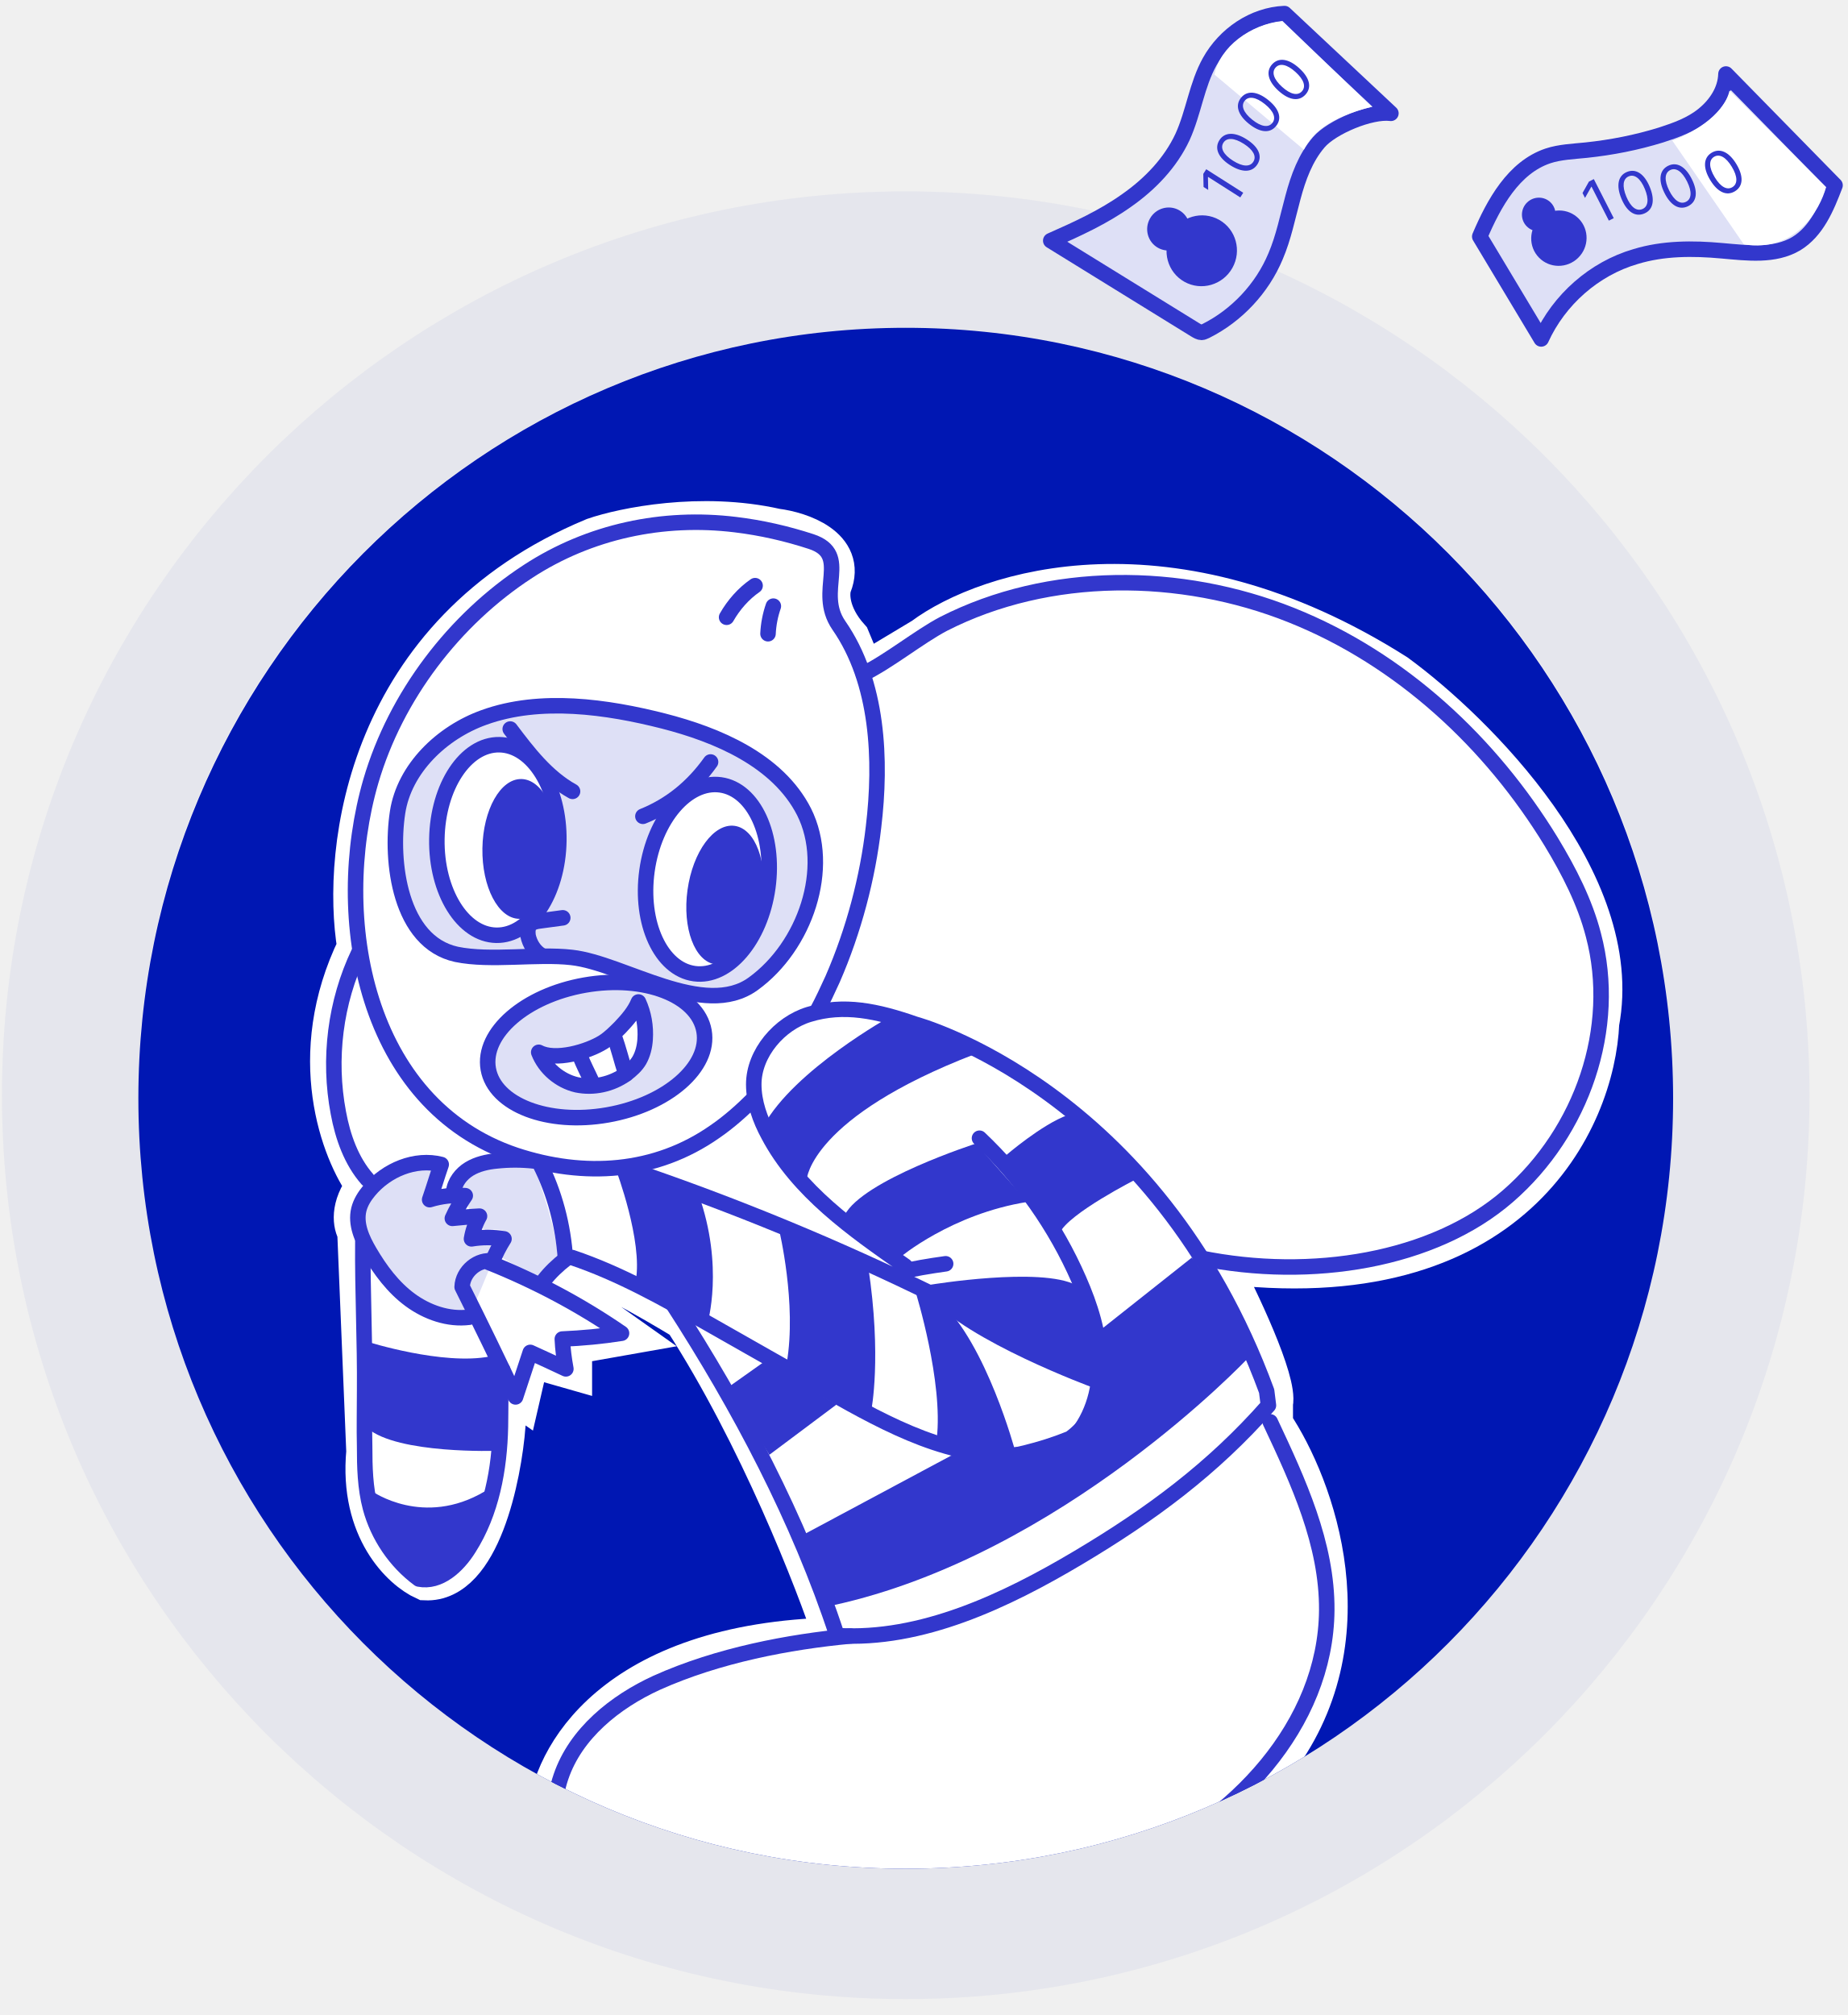
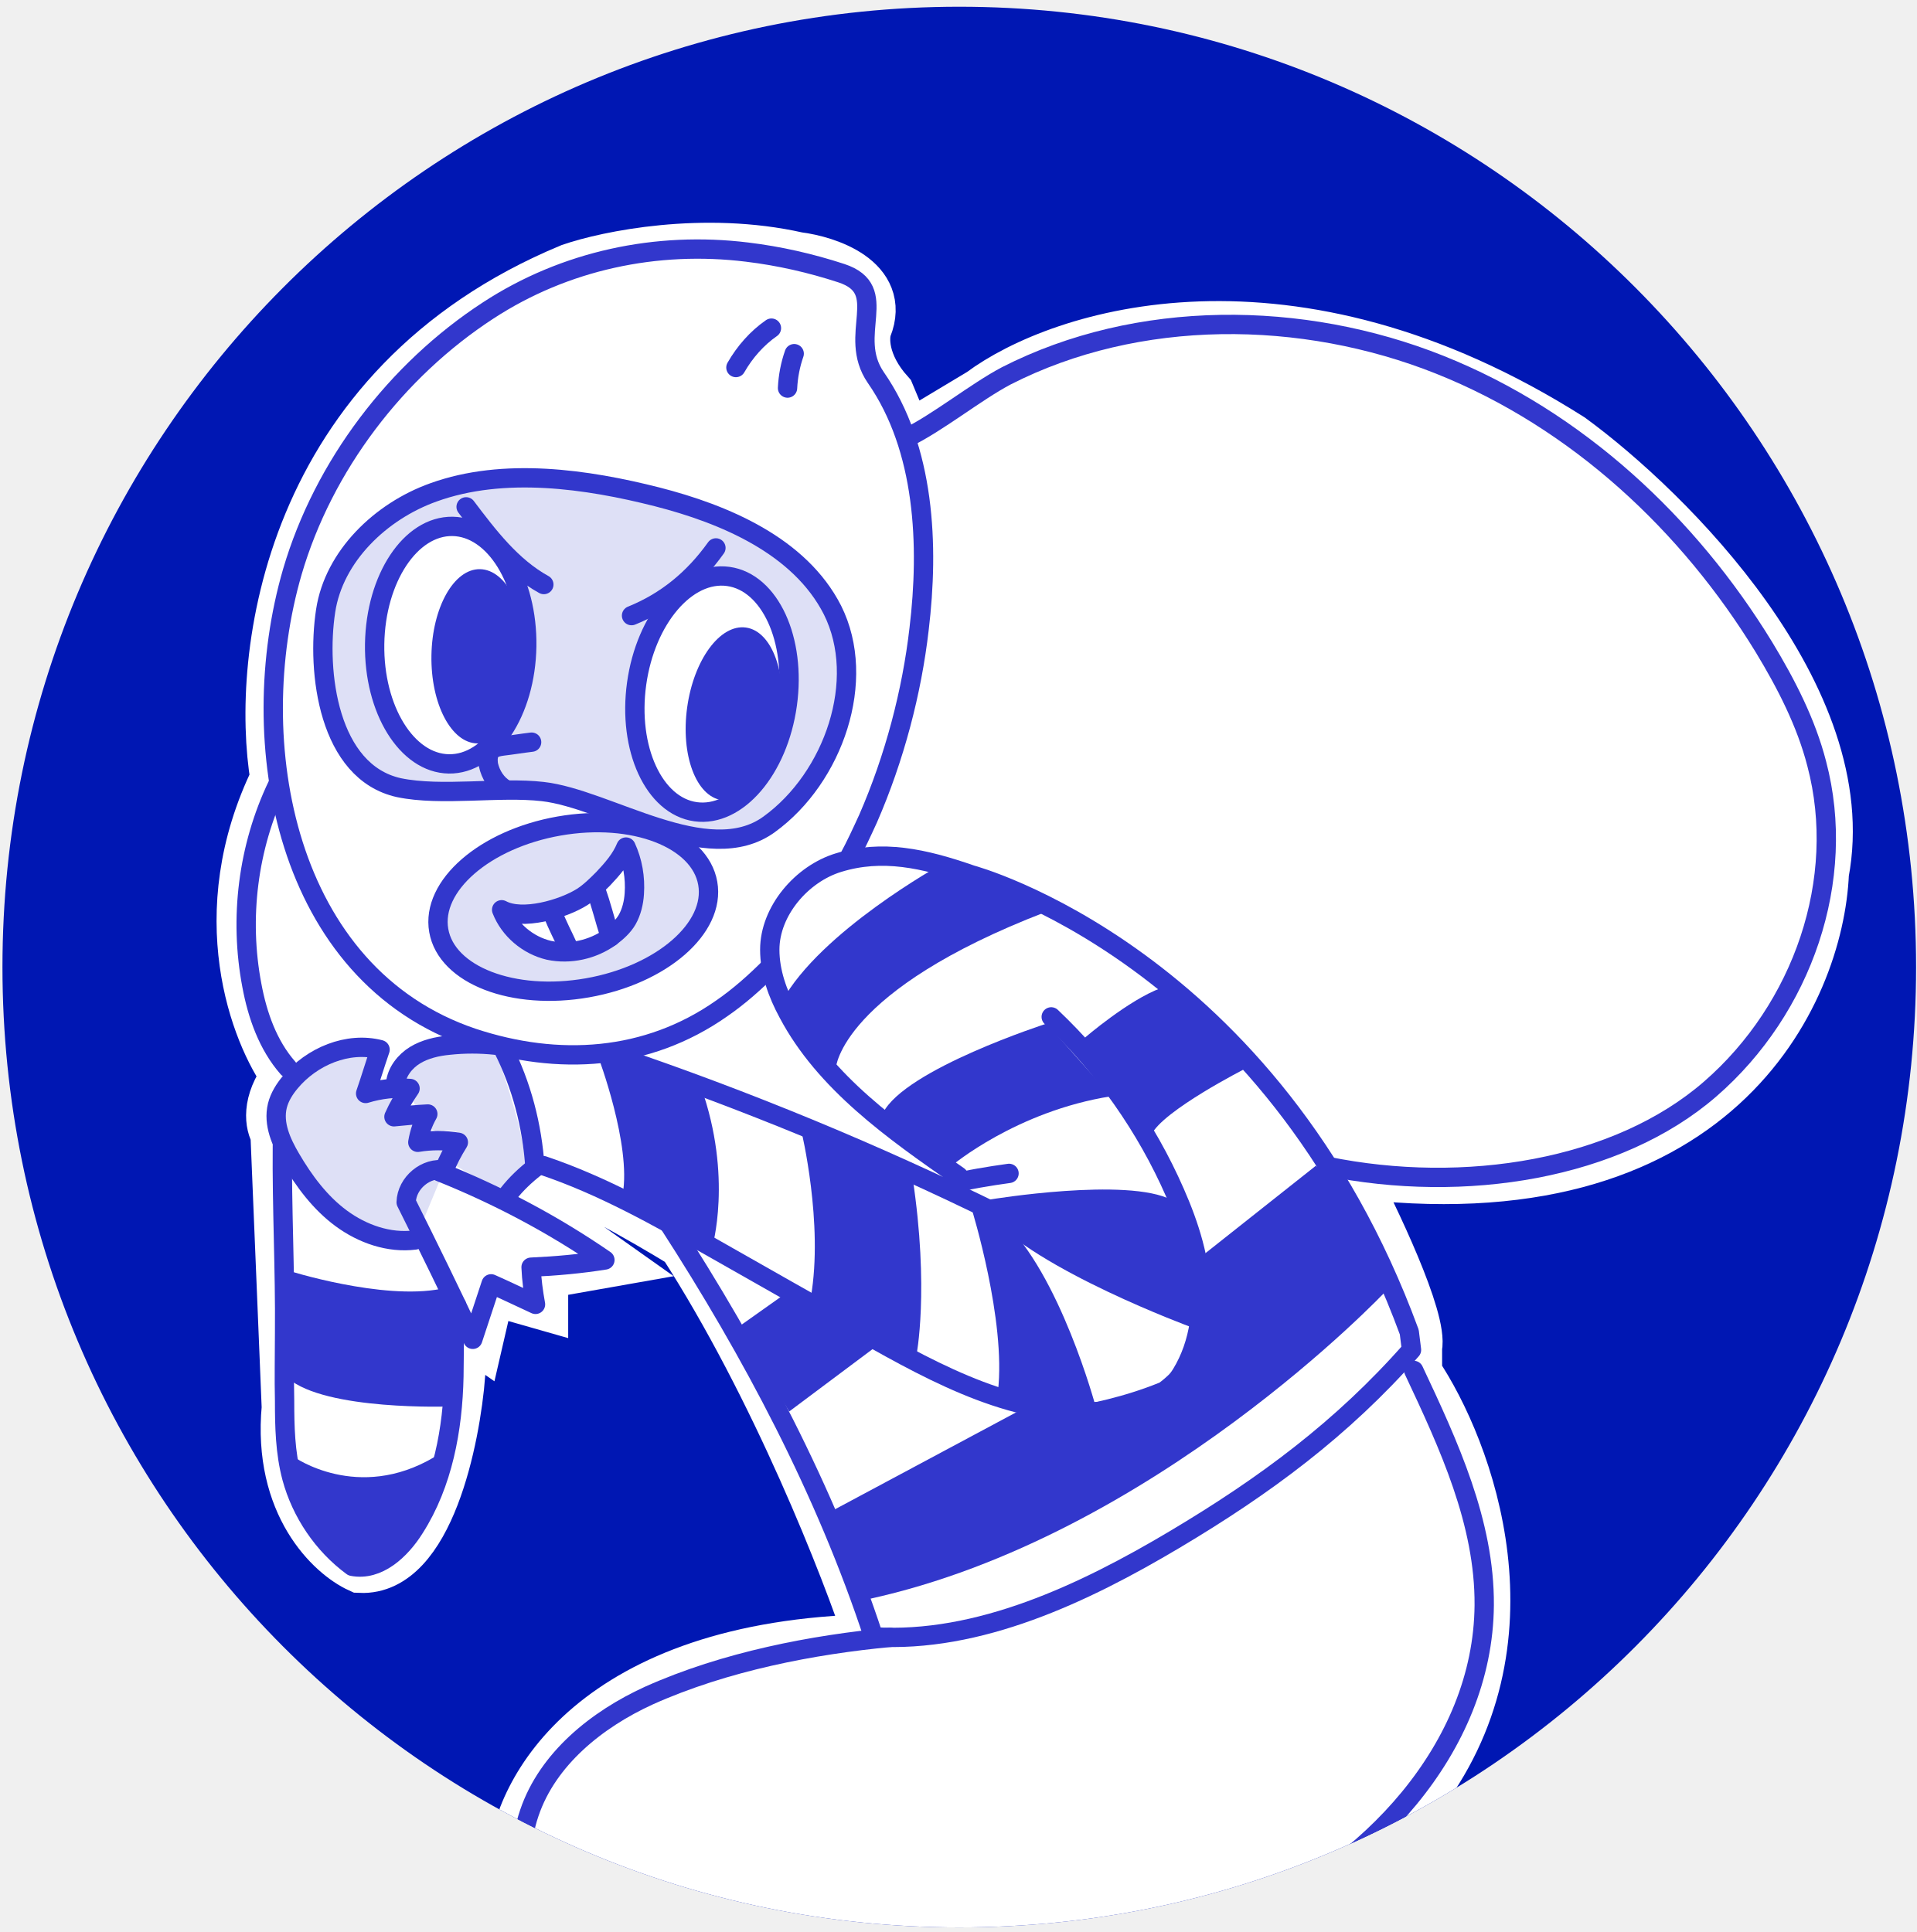
- <svg xmlns="http://www.w3.org/2000/svg" width="298" height="325" viewBox="0 0 298 325" fill="none">
-   <circle cx="146.099" cy="176.652" r="134.781" stroke="#0017B3" stroke-opacity="0.05" stroke-width="22" />
-   <circle cx="146.098" cy="176.652" r="134.781" transform="rotate(-180 146.098 176.652)" stroke="url(#paint0_angular_2262_10271)" stroke-width="22" />
-   <ellipse cx="146.099" cy="177.139" rx="123.781" ry="124.268" fill="#0017B3" />
-   <mask id="mask0_2262_10271" style="mask-type:alpha" maskUnits="userSpaceOnUse" x="22" y="52" width="248" height="250">
-     <ellipse cx="146.099" cy="177.139" rx="123.781" ry="124.268" fill="#0017B3" />
+ <svg xmlns="http://www.w3.org/2000/svg" width="248" height="250" viewBox="0 0 248 250" fill="none">
+   <ellipse cx="124.099" cy="125.139" rx="123.781" ry="124.268" fill="#0017B3" />
+   <mask id="mask0_2261_10171" style="mask-type:alpha" maskUnits="userSpaceOnUse" x="0" y="0" width="248" height="250">
+     <ellipse cx="124.099" cy="125.139" rx="123.781" ry="124.268" fill="#0017B3" />
  </mask>
-   <g mask="url(#mask0_2262_10271)">
-     <path d="M95.904 86.984C59.258 102.189 55.294 137.179 57.893 152.773C49.316 170.317 55.294 185.749 59.355 191.272C56.626 194.78 57.243 197.607 57.893 198.582L59.355 234.156C58.185 246.632 65.041 252.999 68.614 254.624C77.191 255.014 80.635 238.217 81.285 229.77C79.335 223.143 82.097 223.76 83.721 224.897L85.183 218.562L92.006 220.511V216.613L100.29 215.151L88.595 206.866L92.006 203.455C94.735 203.455 105.489 209.628 110.524 212.714C122.61 231.427 131.804 254.949 134.89 264.37C99.023 265.15 89.082 283.863 88.595 293.123L130.017 303.844L174.851 300.92L205.065 284.838C221.05 264.565 211.725 239.679 205.065 229.77V226.359C205.845 222.85 199.542 209.628 196.293 203.455C243.856 209.693 257.047 180.388 257.696 164.956C261.985 142.344 237.716 118.173 225.046 108.914C188.789 85.912 159.257 95.431 149.023 103.066L139.276 108.914L136.84 103.066C133.331 99.167 133.429 95.594 133.916 94.294C136.255 88.446 129.043 86.01 125.144 85.522C113.058 82.793 100.615 85.36 95.904 86.984Z" fill="white" stroke="white" stroke-width="7" />
-     <path d="M129.7 130.943C125.463 122.612 115.696 118.519 107.006 116.292C97.957 113.994 87.185 112.414 78.064 115.718C71.241 118.16 65.209 123.977 64.132 131.015C62.911 138.986 64.491 151.913 73.611 153.924C79.141 155.073 86.61 153.78 92.212 154.427C100.614 155.36 113.541 164.481 121.513 158.664C129.844 152.631 134.224 139.992 129.7 130.943Z" fill="#DEE0F6" stroke="#3237CC" stroke-width="2.5" stroke-miterlimit="10" stroke-linecap="round" stroke-linejoin="round" />
-     <path d="M123.852 143.171C125.021 134.764 121.606 127.341 116.224 126.592C110.842 125.844 105.531 132.052 104.361 140.459C103.191 148.867 106.606 156.289 111.989 157.038C117.371 157.787 122.682 151.578 123.852 143.171Z" fill="white" stroke="#3237CC" stroke-width="2.5" stroke-miterlimit="10" stroke-linecap="round" stroke-linejoin="round" />
-     <path d="M90.144 135.636C90.278 127.149 85.982 120.2 80.548 120.114C75.115 120.029 70.602 126.839 70.469 135.326C70.335 143.813 74.631 150.763 80.064 150.848C85.498 150.934 90.011 144.123 90.144 135.636Z" fill="white" stroke="#3237CC" stroke-width="2.5" stroke-miterlimit="10" stroke-linecap="round" stroke-linejoin="round" />
-     <path d="M90.775 148.035C89.554 148.179 88.262 148.394 87.041 148.538C86.538 148.61 86.035 148.682 85.605 149.041C85.102 149.471 85.102 150.261 85.174 150.908C85.461 152.272 86.251 153.493 87.4 154.14" stroke="#3237CC" stroke-width="2.5" stroke-miterlimit="10" stroke-linecap="round" stroke-linejoin="round" />
-     <path d="M97.999 179.826C107.609 178.138 114.576 172.082 113.561 166.301C112.545 160.519 103.932 157.201 94.322 158.889C84.712 160.577 77.745 166.632 78.761 172.414C79.776 178.195 88.39 181.514 97.999 179.826Z" fill="#DEE0F6" stroke="#3237CC" stroke-width="2.5" stroke-miterlimit="10" stroke-linecap="round" stroke-linejoin="round" />
-     <path d="M121.8 94.46C119.933 95.753 118.353 97.548 117.204 99.559" stroke="#3237CC" stroke-width="2.5" stroke-miterlimit="10" stroke-linecap="round" stroke-linejoin="round" />
-     <path d="M124.745 97.764C124.242 99.2 123.955 100.708 123.883 102.216" stroke="#3237CC" stroke-width="2.5" stroke-miterlimit="10" stroke-linecap="round" stroke-linejoin="round" />
-     <path d="M86.897 169.724C89.555 171.16 94.797 169.652 97.311 168.072C98.316 167.426 99.178 166.564 100.04 165.702C101.189 164.481 102.338 163.188 102.984 161.608C103.846 163.476 104.205 165.558 104.062 167.641C103.99 168.79 103.702 170.011 103.128 171.016C102.625 171.878 101.835 172.596 100.973 173.243C98.675 174.894 95.731 175.541 93.002 174.966C90.273 174.32 87.903 172.309 86.897 169.724Z" fill="white" stroke="#3237CC" stroke-width="2.5" stroke-miterlimit="10" stroke-linecap="round" stroke-linejoin="round" />
-     <path d="M89.924 202.595C89.924 199.256 87.488 191.811 86.271 188.507C76.67 186.837 74.269 189.898 74.269 191.637C76.357 191.637 75.835 193.377 75.313 194.246L75.835 195.29C79.174 194.455 78.27 196.682 77.4 197.899L78.444 198.421C83.453 197.586 81.923 200.856 80.531 202.595L86.793 206.248L89.924 202.595Z" fill="#DEE0F6" />
-     <path d="M93.36 169.867C94.438 172.453 94.509 172.381 95.659 174.894" stroke="#3237CC" stroke-width="2.5" stroke-miterlimit="10" stroke-linecap="round" stroke-linejoin="round" />
-     <path d="M98.962 166.851C99.967 169.58 100.111 170.729 100.973 173.243" stroke="#3237CC" stroke-width="2.5" stroke-miterlimit="10" stroke-linecap="round" stroke-linejoin="round" />
-     <path d="M114.618 122.899C111.746 126.921 108.155 129.866 103.702 131.661" stroke="#3237CC" stroke-width="2.5" stroke-miterlimit="10" stroke-linecap="round" stroke-linejoin="round" />
-     <path d="M82.301 117.585C85.173 121.391 88.19 125.341 92.355 127.639" stroke="#3237CC" stroke-width="2.5" stroke-miterlimit="10" stroke-linecap="round" stroke-linejoin="round" />
-     <path d="M75.694 212.454C72.319 212.885 68.871 211.664 66.142 209.653C63.413 207.643 61.331 204.842 59.607 201.897C58.386 199.815 57.309 197.445 57.883 195.075C58.171 193.926 58.817 192.92 59.535 192.058C62.336 188.683 67.004 186.744 71.17 187.821C70.523 189.689 69.949 191.628 69.302 193.495C71.17 192.92 73.109 192.705 75.048 192.848C74.258 193.998 73.54 195.218 72.965 196.511C74.401 196.367 75.909 196.224 77.346 196.152C76.699 197.301 76.269 198.522 76.053 199.815C77.777 199.527 79.572 199.527 81.296 199.815C80.578 200.964 79.931 202.185 79.428 203.477" fill="#DEE0F6" />
-     <path d="M75.694 212.454C72.319 212.885 68.871 211.664 66.142 209.653C63.413 207.643 61.331 204.842 59.607 201.897C58.386 199.815 57.309 197.445 57.883 195.075C58.171 193.926 58.817 192.92 59.535 192.058C62.336 188.683 67.004 186.744 71.17 187.821C70.523 189.689 69.949 191.628 69.302 193.495C71.17 192.92 73.109 192.705 75.048 192.848C74.258 193.998 73.54 195.218 72.965 196.511C74.401 196.367 75.909 196.224 77.346 196.152C76.699 197.301 76.269 198.522 76.053 199.815C77.777 199.527 79.572 199.527 81.296 199.815C80.578 200.964 79.931 202.185 79.428 203.477" stroke="#3237CC" stroke-width="2.5" stroke-miterlimit="10" stroke-linecap="round" stroke-linejoin="round" />
-     <path d="M79.572 203.406C77.13 202.975 74.617 205.057 74.545 207.571C77.489 213.46 80.362 219.349 83.163 225.31C83.953 222.94 84.743 220.498 85.533 218.128C87.472 218.99 89.411 219.923 91.278 220.785C90.991 219.205 90.775 217.625 90.704 215.973C93.935 215.83 97.095 215.543 100.255 215.04C93.576 210.444 86.395 206.637 78.854 203.621" stroke="#3237CC" stroke-width="2.5" stroke-miterlimit="10" stroke-linecap="round" stroke-linejoin="round" />
-     <path d="M73.181 192.202C73.324 190.694 74.401 189.329 75.694 188.539C76.987 187.75 78.567 187.39 80.075 187.247C82.086 187.031 84.097 187.031 86.108 187.247" stroke="#3237CC" stroke-width="2.5" stroke-miterlimit="10" stroke-linecap="round" stroke-linejoin="round" />
-     <path d="M87.041 187.606C89.483 192.418 90.847 197.66 91.206 203.046" stroke="#3237CC" stroke-width="2.5" stroke-miterlimit="10" stroke-linecap="round" stroke-linejoin="round" />
-     <path d="M87.759 206.494C88.764 205.201 89.985 204.052 91.278 203.046" stroke="#3237CC" stroke-width="2.5" stroke-miterlimit="10" stroke-linecap="round" stroke-linejoin="round" />
-     <path d="M59.248 190.191C56.663 187.247 55.298 183.369 54.58 179.491C52.928 170.801 54.077 161.608 57.884 153.637" stroke="#3237CC" stroke-width="2.5" stroke-miterlimit="10" stroke-linecap="round" stroke-linejoin="round" />
-     <path d="M58.53 200.246C58.458 208.289 58.889 216.332 58.817 224.376C58.817 227.32 58.745 230.337 58.817 233.281C58.817 236.585 58.889 239.96 59.751 243.192C60.971 247.716 63.772 251.882 67.578 254.682C70.882 255.329 73.826 252.6 75.622 249.727C79.284 243.982 80.577 236.944 80.721 230.121C80.793 227.033 80.649 223.945 81.08 220.929" stroke="#3237CC" stroke-width="2.5" stroke-miterlimit="10" stroke-linecap="round" stroke-linejoin="round" />
-     <path d="M92.283 202.831C99.968 205.416 107.077 209.438 114.187 213.46C120.651 217.122 127.042 220.785 133.506 224.376C143.273 229.906 153.83 235.651 165.033 234.574" stroke="#3237CC" stroke-width="2.5" stroke-miterlimit="10" stroke-linecap="round" stroke-linejoin="round" />
-     <path d="M157.995 183.584C164.746 189.976 170.276 197.804 174.01 206.35C175.877 210.587 177.314 215.112 177.386 219.78C177.457 224.448 176.021 229.188 172.717 232.491" stroke="#3237CC" stroke-width="2.5" stroke-miterlimit="10" stroke-linecap="round" stroke-linejoin="round" />
-     <path d="M101.548 188.611C118.497 194.357 135.014 201.179 151.101 209.079" stroke="#3237CC" stroke-width="2.5" stroke-miterlimit="10" stroke-linecap="round" stroke-linejoin="round" />
-     <path d="M108.514 210.3C119.286 226.961 128.838 244.987 135.014 263.803C148.587 264.665 162.232 258.193 173.938 251.227C185.644 244.261 195.627 236.872 204.604 226.674L204.317 224.376C186.363 175.541 147.654 165.199 147.654 165.199C141.477 163.045 136.091 161.896 130.489 163.619C125.75 165.056 121.584 169.867 121.584 174.894C121.584 177.767 122.59 180.568 123.954 183.081C128.694 192.058 137.527 198.306 146.002 204.195" stroke="#3237CC" stroke-width="2.5" stroke-miterlimit="10" stroke-linecap="round" stroke-linejoin="round" />
-     <path d="M121.656 177.121C119.717 179.06 117.634 180.927 115.336 182.507C105.713 189.258 94.222 189.976 83.162 186.313C58.816 178.126 53.43 147.963 59.822 125.988C63.844 112.271 73.252 99.918 85.173 92.162C95.084 85.699 106.933 83.185 118.64 84.621C122.805 85.124 126.898 86.058 130.848 87.35C137.384 89.505 131.495 95.322 135.301 100.852C141.693 110.044 142.195 122.612 140.903 133.385C139.969 141.5 137.743 150.046 134.295 157.946C133.505 159.669 132.716 161.393 131.782 163.117" stroke="#3237CC" stroke-width="2.5" stroke-miterlimit="10" stroke-linecap="round" stroke-linejoin="round" />
-     <path d="M144.709 205.273C147.294 204.626 149.952 204.196 152.537 203.836" stroke="#3237CC" stroke-width="2.5" stroke-miterlimit="10" stroke-linecap="round" stroke-linejoin="round" />
-     <path d="M139.251 108.68C143.273 106.741 148.228 102.719 152.178 100.636C169.198 91.947 190.456 92.09 208.266 99.2C226.077 106.31 240.512 119.883 250.207 135.755C253.08 140.494 255.665 145.522 257.03 150.836C260.98 165.774 255.234 182.507 243.241 192.92C231.248 203.334 211.498 206.565 193.616 202.903" stroke="#3237CC" stroke-width="2.5" stroke-miterlimit="10" stroke-linecap="round" stroke-linejoin="round" />
-     <path d="M122.993 145.213C123.851 139.045 121.84 133.669 118.501 133.204C115.161 132.739 111.758 137.363 110.9 143.531C110.042 149.699 112.054 155.075 115.393 155.54C118.732 156.005 122.135 151.381 122.993 145.213Z" fill="#3237CC" />
-     <path d="M90.022 137.02C90.12 130.793 87.467 125.703 84.096 125.65C80.725 125.597 77.912 130.601 77.814 136.828C77.716 143.054 80.37 148.145 83.74 148.198C87.112 148.251 89.924 143.246 90.022 137.02Z" fill="#3237CC" />
-     <path d="M60.038 240.535C60.038 240.535 68.297 246.423 78.208 240.535C78.208 240.535 77.274 251.81 69.087 254.108C69.159 254.108 62.336 253.533 60.038 240.535Z" fill="#3237CC" />
-     <path d="M80.218 221.216V233.999C80.218 233.999 64.132 234.574 59.248 230.337V216.404C59.248 216.404 71.457 220.282 79.069 218.774L80.218 221.216Z" fill="#3237CC" />
-     <path d="M99.394 188.755C99.394 188.755 103.703 200.174 102.553 206.565L114.116 213.46C114.116 213.46 116.845 204.339 112.68 192.633L99.394 188.755Z" fill="#3237CC" />
-     <path d="M125.678 198.378C125.678 198.378 128.55 210.3 126.899 219.851L140.544 227.464C140.544 227.464 142.267 218.918 140.041 204.267L125.678 198.378Z" fill="#3237CC" />
-     <path d="M147.726 208.504C147.726 208.504 152.178 222.868 151.101 232.06C151.101 232.06 158.354 234.789 163.741 233.999C163.741 233.999 159.144 216.835 151.675 209.941L147.726 208.504Z" fill="#3237CC" />
-     <path d="M150.096 207.212C150.096 207.212 167.906 204.267 173.58 207.284C173.58 207.284 178.679 215.83 176.093 223.729C176.093 223.729 155.985 216.332 149.809 209.079L150.096 207.212Z" fill="#3237CC" />
-     <path d="M145.141 202.831C145.141 202.831 153.471 195.793 165.752 193.854L157.421 184.446C157.421 184.446 139.108 190.335 136.235 196.008L145.141 202.831Z" fill="#3237CC" />
-     <path d="M130.131 190.191C130.131 190.191 130.778 180.209 157.278 170.011L143.705 163.906C143.705 163.906 128.12 172.524 123.165 181.573L130.131 190.191Z" fill="#3237CC" />
-     <path d="M162.305 186.313C162.305 186.313 168.05 181.358 172.215 179.85C172.215 179.85 181.408 187.821 183.275 190.191C183.275 190.191 172.359 195.721 170.923 198.881L162.305 186.313Z" fill="#3237CC" />
-     <path d="M117.491 223.729L123.165 219.708L134.943 226.53L124.098 234.646L117.491 223.729Z" fill="#3237CC" />
-     <path d="M129.915 247.357L153.399 234.789C153.399 234.789 162.807 234.646 171.999 230.911C171.999 230.911 180.115 225.309 177.745 214.322L192.252 202.831C192.252 202.831 199.218 212.167 201.229 219.133C201.229 219.133 171.281 250.876 134.368 258.919L129.915 247.357Z" fill="#3237CC" />
-     <path d="M137.168 263.875C127.258 264.808 115.839 266.963 105.928 271.415C99.178 274.504 92.858 279.603 90.488 286.569C87.903 294.109 90.488 302.368 93.432 309.837C99.393 325.278 121.8 357.81 132.141 373.969" stroke="#3237CC" stroke-width="2.5" stroke-miterlimit="10" stroke-linecap="round" stroke-linejoin="round" />
-     <path d="M196.13 293.535C195.771 297.916 196.417 302.368 197.997 306.462C198.284 307.18 198.572 307.826 199.146 308.329C199.721 308.832 204.532 312.853 205.25 313.284C218.106 320.107 232.325 332.388 243.6 338.779" stroke="#3237CC" stroke-width="2.5" stroke-miterlimit="10" stroke-linecap="round" stroke-linejoin="round" />
-     <path d="M133.147 375.836C141.19 376.698 149.593 372.246 153.399 365.136L153.471 364.202C146.72 349.767 137.025 325.062 127.258 308.329C145.786 308.329 164.818 308.185 181.91 301.076C199.002 293.966 213.868 278.238 214.012 259.709C214.084 249.009 209.416 238.955 204.891 229.331" stroke="#3237CC" stroke-width="2.5" stroke-miterlimit="10" stroke-linecap="round" stroke-linejoin="round" />
+   <g mask="url(#mask0_2261_10171)">
+     <path d="M73.904 34.984C37.258 50.188 33.294 85.178 35.893 100.773C27.316 118.317 33.294 133.749 37.355 139.272C34.626 142.78 35.243 145.607 35.893 146.581L37.355 182.156C36.185 194.632 43.041 200.999 46.614 202.624C55.191 203.014 58.635 186.217 59.285 177.77C57.335 171.143 60.097 171.76 61.721 172.897L63.183 166.562L70.006 168.511V164.612L78.29 163.15L66.595 154.866L70.006 151.455C72.735 151.455 83.489 157.627 88.524 160.714C100.61 179.427 109.804 202.949 112.89 212.37C77.023 213.15 67.082 231.863 66.595 241.122L108.017 251.844L152.851 248.92L183.065 232.838C199.05 212.565 189.725 187.679 183.065 177.77V174.359C183.845 170.85 177.542 157.627 174.293 151.455C221.856 157.692 235.047 128.388 235.696 112.956C239.985 90.344 215.716 66.173 203.046 56.914C166.789 33.912 137.257 43.431 127.023 51.066L117.276 56.914L114.84 51.066C111.331 47.167 111.429 43.593 111.916 42.294C114.255 36.446 107.043 34.009 103.144 33.522C91.058 30.793 78.615 33.36 73.904 34.984Z" fill="white" stroke="white" stroke-width="7" />
+     <path d="M107.7 78.943C103.463 70.612 93.696 66.519 85.006 64.292C75.957 61.994 65.185 60.414 56.064 63.718C49.241 66.159 43.209 71.977 42.132 79.014C40.911 86.986 42.491 99.913 51.611 101.924C57.141 103.073 64.61 101.78 70.212 102.427C78.614 103.36 91.541 112.481 99.513 106.664C107.844 100.631 112.224 87.992 107.7 78.943Z" fill="#DEE0F6" stroke="#3237CC" stroke-width="2.5" stroke-miterlimit="10" stroke-linecap="round" stroke-linejoin="round" />
+     <path d="M101.852 91.171C103.021 82.763 99.606 75.341 94.224 74.592C88.842 73.844 83.531 80.052 82.361 88.459C81.191 96.867 84.606 104.289 89.989 105.038C95.371 105.786 100.682 99.578 101.852 91.171Z" fill="white" stroke="#3237CC" stroke-width="2.5" stroke-miterlimit="10" stroke-linecap="round" stroke-linejoin="round" />
+     <path d="M68.144 83.636C68.277 75.149 63.981 68.2 58.548 68.114C53.115 68.028 48.602 74.839 48.468 83.326C48.334 91.813 52.631 98.763 58.064 98.848C63.497 98.934 68.01 92.123 68.144 83.636Z" fill="white" stroke="#3237CC" stroke-width="2.5" stroke-miterlimit="10" stroke-linecap="round" stroke-linejoin="round" />
+     <path d="M68.775 96.035C67.554 96.179 66.262 96.394 65.041 96.538C64.538 96.61 64.035 96.681 63.605 97.04C63.102 97.471 63.102 98.261 63.174 98.908C63.461 100.272 64.251 101.493 65.4 102.139" stroke="#3237CC" stroke-width="2.5" stroke-miterlimit="10" stroke-linecap="round" stroke-linejoin="round" />
+     <path d="M75.999 127.825C85.609 126.137 92.576 120.082 91.561 114.301C90.545 108.519 81.932 105.201 72.322 106.889C62.712 108.577 55.745 114.632 56.761 120.414C57.776 126.195 66.39 129.513 75.999 127.825Z" fill="#DEE0F6" stroke="#3237CC" stroke-width="2.5" stroke-miterlimit="10" stroke-linecap="round" stroke-linejoin="round" />
+     <path d="M99.8 42.46C97.933 43.753 96.353 45.548 95.204 47.559" stroke="#3237CC" stroke-width="2.5" stroke-miterlimit="10" stroke-linecap="round" stroke-linejoin="round" />
+     <path d="M102.745 45.764C102.242 47.2 101.955 48.708 101.883 50.216" stroke="#3237CC" stroke-width="2.5" stroke-miterlimit="10" stroke-linecap="round" stroke-linejoin="round" />
+     <path d="M64.897 117.724C67.554 119.16 72.797 117.652 75.31 116.072C76.316 115.425 77.178 114.564 78.039 113.702C79.188 112.481 80.338 111.188 80.984 109.608C81.846 111.476 82.205 113.558 82.061 115.641C81.989 116.79 81.702 118.011 81.127 119.016C80.625 119.878 79.835 120.596 78.973 121.243C76.675 122.894 73.73 123.541 71.001 122.966C68.272 122.32 65.902 120.309 64.897 117.724Z" fill="white" stroke="#3237CC" stroke-width="2.5" stroke-miterlimit="10" stroke-linecap="round" stroke-linejoin="round" />
+     <path d="M67.923 150.595C67.923 147.256 65.488 139.811 64.27 136.507C54.669 134.837 52.269 137.898 52.269 139.637C54.356 139.637 53.834 141.377 53.313 142.246L53.834 143.29C57.174 142.455 56.27 144.681 55.4 145.899L56.443 146.421C61.453 145.586 59.922 148.856 58.531 150.595L64.792 154.248L67.923 150.595Z" fill="#DEE0F6" />
+     <path d="M71.361 117.867C72.438 120.453 72.51 120.381 73.659 122.894" stroke="#3237CC" stroke-width="2.5" stroke-miterlimit="10" stroke-linecap="round" stroke-linejoin="round" />
+     <path d="M76.962 114.851C77.968 117.58 78.112 118.729 78.973 121.242" stroke="#3237CC" stroke-width="2.5" stroke-miterlimit="10" stroke-linecap="round" stroke-linejoin="round" />
+     <path d="M92.618 70.899C89.746 74.921 86.155 77.865 81.702 79.661" stroke="#3237CC" stroke-width="2.5" stroke-miterlimit="10" stroke-linecap="round" stroke-linejoin="round" />
+     <path d="M60.301 65.585C63.173 69.391 66.19 73.341 70.355 75.639" stroke="#3237CC" stroke-width="2.5" stroke-miterlimit="10" stroke-linecap="round" stroke-linejoin="round" />
+     <path d="M53.694 160.454C50.319 160.885 46.871 159.664 44.142 157.653C41.413 155.642 39.331 152.842 37.607 149.897C36.386 147.815 35.309 145.445 35.883 143.075C36.171 141.926 36.817 140.92 37.535 140.058C40.336 136.683 45.004 134.744 49.17 135.821C48.523 137.688 47.949 139.627 47.302 141.495C49.17 140.92 51.109 140.705 53.048 140.848C52.258 141.997 51.539 143.218 50.965 144.511C52.401 144.367 53.909 144.224 55.346 144.152C54.699 145.301 54.269 146.522 54.053 147.815C55.777 147.527 57.572 147.527 59.296 147.815C58.578 148.964 57.931 150.184 57.428 151.477" fill="#DEE0F6" />
+     <path d="M53.694 160.454C50.319 160.885 46.871 159.664 44.142 157.653C41.413 155.642 39.331 152.842 37.607 149.897C36.386 147.815 35.309 145.445 35.883 143.075C36.171 141.926 36.817 140.92 37.535 140.058C40.336 136.683 45.004 134.744 49.17 135.821C48.523 137.688 47.949 139.627 47.302 141.495C49.17 140.92 51.109 140.705 53.048 140.848C52.258 141.997 51.539 143.218 50.965 144.511C52.401 144.367 53.909 144.224 55.346 144.152C54.699 145.301 54.269 146.522 54.053 147.815C55.777 147.527 57.572 147.527 59.296 147.815C58.578 148.964 57.931 150.184 57.428 151.477" stroke="#3237CC" stroke-width="2.5" stroke-miterlimit="10" stroke-linecap="round" stroke-linejoin="round" />
+     <path d="M57.572 151.405C55.13 150.975 52.617 153.057 52.545 155.571C55.489 161.46 58.362 167.349 61.163 173.309C61.953 170.939 62.743 168.498 63.533 166.128C65.472 166.99 67.411 167.923 69.278 168.785C68.991 167.205 68.775 165.625 68.704 163.973C71.935 163.83 75.095 163.542 78.255 163.04C71.576 158.443 64.395 154.637 56.854 151.621" stroke="#3237CC" stroke-width="2.5" stroke-miterlimit="10" stroke-linecap="round" stroke-linejoin="round" />
+     <path d="M51.18 140.202C51.324 138.694 52.401 137.329 53.694 136.539C54.986 135.749 56.566 135.39 58.075 135.247C60.085 135.031 62.096 135.031 64.107 135.247" stroke="#3237CC" stroke-width="2.5" stroke-miterlimit="10" stroke-linecap="round" stroke-linejoin="round" />
+     <path d="M65.041 135.606C67.483 140.418 68.847 145.66 69.206 151.046" stroke="#3237CC" stroke-width="2.5" stroke-miterlimit="10" stroke-linecap="round" stroke-linejoin="round" />
+     <path d="M65.759 154.493C66.764 153.201 67.985 152.052 69.278 151.046" stroke="#3237CC" stroke-width="2.5" stroke-miterlimit="10" stroke-linecap="round" stroke-linejoin="round" />
+     <path d="M37.248 138.191C34.663 135.247 33.298 131.369 32.58 127.491C30.928 118.801 32.077 109.608 35.884 101.637" stroke="#3237CC" stroke-width="2.5" stroke-miterlimit="10" stroke-linecap="round" stroke-linejoin="round" />
+     <path d="M36.53 148.245C36.458 156.289 36.889 164.332 36.817 172.376C36.817 175.32 36.745 178.337 36.817 181.281C36.817 184.585 36.889 187.96 37.751 191.192C38.971 195.716 41.772 199.881 45.578 202.682C48.882 203.329 51.827 200.6 53.622 197.727C57.285 191.982 58.577 184.944 58.721 178.121C58.793 175.033 58.649 171.945 59.08 168.929" stroke="#3237CC" stroke-width="2.5" stroke-miterlimit="10" stroke-linecap="round" stroke-linejoin="round" />
+     <path d="M70.283 150.831C77.968 153.416 85.077 157.438 92.187 161.46C98.651 165.122 105.042 168.785 111.506 172.376C121.273 177.906 131.83 183.651 143.033 182.574" stroke="#3237CC" stroke-width="2.5" stroke-miterlimit="10" stroke-linecap="round" stroke-linejoin="round" />
+     <path d="M135.995 131.584C142.746 137.976 148.276 145.804 152.01 154.35C153.877 158.587 155.314 163.111 155.386 167.78C155.457 172.448 154.021 177.187 150.717 180.491" stroke="#3237CC" stroke-width="2.5" stroke-miterlimit="10" stroke-linecap="round" stroke-linejoin="round" />
+     <path d="M79.548 136.611C96.496 142.357 113.014 149.179 129.101 157.079" stroke="#3237CC" stroke-width="2.5" stroke-miterlimit="10" stroke-linecap="round" stroke-linejoin="round" />
+     <path d="M86.514 158.3C97.286 174.961 106.838 192.987 113.014 211.803C126.587 212.665 140.232 206.193 151.938 199.227C163.644 192.26 173.627 184.872 182.604 174.674L182.317 172.376C164.363 123.541 125.654 113.199 125.654 113.199C119.477 111.045 114.091 109.896 108.489 111.619C103.75 113.055 99.584 117.867 99.584 122.894C99.584 125.767 100.59 128.568 101.954 131.081C106.694 140.058 115.527 146.306 124.002 152.195" stroke="#3237CC" stroke-width="2.5" stroke-miterlimit="10" stroke-linecap="round" stroke-linejoin="round" />
+     <path d="M99.656 125.121C97.717 127.06 95.635 128.927 93.337 130.507C83.713 137.258 72.222 137.976 61.163 134.313C36.817 126.126 31.431 95.963 37.822 73.987C41.844 60.27 51.252 47.918 63.174 40.162C73.084 33.699 84.934 31.185 96.64 32.621C100.805 33.124 104.899 34.057 108.849 35.35C115.384 37.505 109.495 43.322 113.301 48.852C119.693 58.044 120.196 70.612 118.903 81.385C117.969 89.5 115.743 98.046 112.296 105.946C111.506 107.669 110.716 109.393 109.782 111.116" stroke="#3237CC" stroke-width="2.5" stroke-miterlimit="10" stroke-linecap="round" stroke-linejoin="round" />
+     <path d="M122.709 153.273C125.295 152.626 127.952 152.195 130.537 151.836" stroke="#3237CC" stroke-width="2.5" stroke-miterlimit="10" stroke-linecap="round" stroke-linejoin="round" />
+     <path d="M117.251 56.68C121.273 54.741 126.229 50.719 130.178 48.636C147.199 39.946 168.456 40.09 186.267 47.2C204.077 54.31 218.512 67.883 228.208 83.754C231.08 88.494 233.666 93.521 235.03 98.836C238.98 113.774 233.235 130.507 221.241 140.92C209.248 151.334 189.499 154.565 171.616 150.903" stroke="#3237CC" stroke-width="2.5" stroke-miterlimit="10" stroke-linecap="round" stroke-linejoin="round" />
+     <path d="M100.992 93.213C101.85 87.045 99.839 81.668 96.499 81.204C93.16 80.739 89.757 85.363 88.899 91.531C88.041 97.699 90.053 103.075 93.392 103.54C96.731 104.004 100.134 99.381 100.992 93.213Z" fill="#3237CC" />
+     <path d="M68.021 85.02C68.119 78.793 65.466 73.703 62.095 73.65C58.724 73.596 55.912 78.601 55.814 84.827C55.716 91.054 58.369 96.144 61.74 96.198C65.111 96.251 67.923 91.246 68.021 85.02Z" fill="#3237CC" />
+     <path d="M38.038 188.534C38.038 188.534 46.297 194.423 56.208 188.534C56.208 188.534 55.274 199.81 47.087 202.108C47.159 202.108 40.336 201.533 38.038 188.534Z" fill="#3237CC" />
+     <path d="M58.218 169.216V181.999C58.218 181.999 42.132 182.574 37.248 178.336V164.404C37.248 164.404 49.457 168.282 57.069 166.774L58.218 169.216Z" fill="#3237CC" />
+     <path d="M77.394 136.755C77.394 136.755 81.703 148.174 80.553 154.565L92.116 161.46C92.116 161.46 94.845 152.339 90.68 140.633L77.394 136.755Z" fill="#3237CC" />
+     <path d="M103.678 146.378C103.678 146.378 106.551 158.3 104.899 167.851L118.544 175.464C118.544 175.464 120.268 166.918 118.041 152.267L103.678 146.378Z" fill="#3237CC" />
+     <path d="M125.726 156.504C125.726 156.504 130.178 170.868 129.101 180.06C129.101 180.06 136.354 182.789 141.741 181.999C141.741 181.999 137.144 164.835 129.675 157.941L125.726 156.504Z" fill="#3237CC" />
+     <path d="M128.096 155.212C128.096 155.212 145.906 152.267 151.58 155.283C151.58 155.283 156.679 163.83 154.093 171.729C154.093 171.729 133.985 164.332 127.809 157.079L128.096 155.212Z" fill="#3237CC" />
+     <path d="M123.141 150.831C123.141 150.831 131.471 143.793 143.752 141.854L135.421 132.446C135.421 132.446 117.108 138.335 114.235 144.008L123.141 150.831Z" fill="#3237CC" />
+     <path d="M108.131 138.191C108.131 138.191 108.777 128.209 135.277 118.011L121.704 111.906C121.704 111.906 106.12 120.524 101.165 129.573L108.131 138.191Z" fill="#3237CC" />
+     <path d="M140.305 134.313C140.305 134.313 146.05 129.358 150.215 127.85C150.215 127.85 159.408 135.821 161.275 138.191C161.275 138.191 150.359 143.721 148.923 146.881L140.305 134.313Z" fill="#3237CC" />
+     <path d="M95.491 171.729L101.165 167.708L112.943 174.53L102.098 182.645L95.491 171.729Z" fill="#3237CC" />
+     <path d="M107.916 195.357L131.399 182.789C131.399 182.789 140.807 182.645 150 178.911C150 178.911 158.115 173.309 155.745 162.321L170.252 150.831C170.252 150.831 177.218 160.167 179.229 167.133C179.229 167.133 149.282 198.876 112.368 206.919L107.916 195.357Z" fill="#3237CC" />
+     <path d="M115.168 211.875C105.258 212.808 93.839 214.963 83.928 219.415C77.178 222.504 70.858 227.603 68.488 234.569C65.903 242.109 68.488 250.368 71.432 257.837C77.393 273.278 99.8 305.81 110.141 321.969" stroke="#3237CC" stroke-width="2.5" stroke-miterlimit="10" stroke-linecap="round" stroke-linejoin="round" />
+     <path d="M174.13 241.535C173.771 245.916 174.417 250.368 175.997 254.462C176.284 255.18 176.572 255.826 177.146 256.329C177.721 256.832 182.532 260.853 183.25 261.284C196.106 268.107 210.325 280.387 221.6 286.779" stroke="#3237CC" stroke-width="2.5" stroke-miterlimit="10" stroke-linecap="round" stroke-linejoin="round" />
+     <path d="M111.147 323.836C119.19 324.698 127.593 320.245 131.399 313.136L131.471 312.202C124.72 297.767 115.025 273.062 105.258 256.329C123.786 256.329 142.818 256.185 159.91 249.076C177.002 241.966 191.868 226.238 192.012 207.709C192.084 197.009 187.416 186.954 182.891 177.331" stroke="#3237CC" stroke-width="2.5" stroke-miterlimit="10" stroke-linecap="round" stroke-linejoin="round" />
  </g>
-   <path d="M169.49 38.816C173.727 36.949 177.965 35.01 181.699 32.352C185.505 29.695 188.809 26.248 190.748 22.083C192.543 18.133 193.046 13.68 195.129 9.946C197.57 5.565 202.167 2.405 207.194 2.189L224.358 18.276C221.126 17.845 214.806 20.503 212.724 22.944C210.569 25.458 209.42 28.618 208.558 31.85C207.697 35.01 207.05 38.313 205.757 41.329C203.603 46.5 199.509 50.881 194.482 53.395C194.267 53.466 194.051 53.61 193.836 53.61C193.477 53.61 193.118 53.395 192.759 53.179L169.49 38.816Z" fill="#DEE0F6" stroke="#3237CC" stroke-width="2.5" stroke-miterlimit="10" stroke-linecap="round" stroke-linejoin="round" />
-   <path d="M210.321 24.145L195.901 12.032C196.805 7.516 201.669 3.957 206.86 3.38L221.28 17.223C214.359 18.954 211.667 21.453 210.321 24.145Z" fill="white" />
-   <ellipse cx="193.846" cy="40.448" rx="5.665" ry="5.729" transform="rotate(29.3085 193.846 40.4481)" fill="#3237CC" />
-   <ellipse rx="3.439" ry="3.478" transform="matrix(-0.871996 -0.489512 -0.489512 0.871996 188.49 36.9353)" fill="#3237CC" />
-   <path d="M194.094 28.043L194.14 30.159L194.886 30.633L194.847 28.571L194.869 28.536L200.062 31.838L200.536 31.092L194.569 27.297L194.094 28.043Z" fill="#3237CC" />
-   <path d="M202.824 26.507C203.665 25.184 203.038 23.713 201.086 22.471C199.151 21.241 197.527 21.297 196.694 22.608C195.86 23.919 196.497 25.413 198.432 26.644C200.384 27.885 201.983 27.83 202.824 26.507ZM202.166 26.088C201.617 26.95 200.436 26.903 198.892 25.921C197.347 24.939 196.796 23.876 197.34 23.02C197.885 22.163 199.082 22.212 200.626 23.194C202.17 24.176 202.714 25.226 202.166 26.088Z" fill="#3237CC" />
-   <path d="M205.845 20.319C206.825 19.096 206.362 17.565 204.556 16.118C202.767 14.684 201.147 14.563 200.175 15.776C199.204 16.989 199.675 18.543 201.464 19.977C203.27 21.424 204.865 21.542 205.845 20.319ZM205.236 19.831C204.597 20.629 203.428 20.453 202 19.309C200.572 18.164 200.139 17.048 200.774 16.256C201.408 15.463 202.593 15.642 204.021 16.786C205.449 17.931 205.875 19.033 205.236 19.831Z" fill="#3237CC" />
-   <path d="M210.585 15.249C211.636 14.086 211.265 12.531 209.548 10.979C207.848 9.442 206.238 9.224 205.196 10.377C204.154 11.53 204.532 13.11 206.232 14.647C207.949 16.199 209.534 16.412 210.585 15.249ZM210.006 14.726C209.321 15.484 208.164 15.239 206.807 14.012C205.449 12.785 205.084 11.644 205.764 10.891C206.445 10.138 207.617 10.387 208.974 11.614C210.332 12.842 210.692 13.968 210.006 14.726Z" fill="#3237CC" />
-   <path d="M248.601 54.667C251.474 48.347 257.147 43.32 263.826 41.381C268.279 40.016 273.09 40.016 277.759 40.447C281.852 40.806 286.233 41.381 289.752 39.298C293.055 37.287 294.635 33.481 296 29.89L278.405 11.936C278.333 14.521 276.825 16.819 274.814 18.471C272.803 20.123 270.361 20.985 267.92 21.775C263.97 22.996 259.948 23.786 255.855 24.216C253.772 24.432 251.617 24.504 249.678 25.15C244.148 27.017 240.989 32.763 238.69 38.149L248.601 54.667Z" fill="#DEE0F6" stroke="#3237CC" stroke-width="2.5" stroke-miterlimit="10" stroke-linecap="round" stroke-linejoin="round" />
-   <ellipse cx="251.455" cy="38.415" rx="4.44" ry="4.49" transform="rotate(45.6858 251.455 38.4152)" fill="#3237CC" />
-   <ellipse rx="2.695" ry="2.725" transform="matrix(-0.698592 -0.71552 -0.71552 0.698592 248.205 34.5902)" fill="#3237CC" />
-   <path d="M294.552 30.181L278.979 14.608C278.056 18.761 272.442 21.722 269.75 22.683L281.286 39.41C289.591 40.794 293.59 33.834 294.552 30.181Z" fill="white" />
-   <path d="M256.302 29.288L255.267 31.134L255.669 31.921L256.682 30.125L256.719 30.106L259.516 35.587L260.304 35.185L257.089 28.886L256.302 29.288Z" fill="#3237CC" />
-   <path d="M265.215 34.445C266.663 33.844 266.993 32.279 266.107 30.142C265.228 28.024 263.866 27.138 262.431 27.734C260.996 28.329 260.661 29.918 261.539 32.036C262.425 34.173 263.766 35.045 265.215 34.445ZM264.916 33.724C263.971 34.115 263.031 33.399 262.33 31.708C261.629 30.018 261.787 28.831 262.725 28.442C263.663 28.053 264.614 28.779 265.316 30.47C266.017 32.16 265.86 33.332 264.916 33.724Z" fill="#3237CC" />
-   <path d="M272.298 33.253C273.703 32.558 273.929 30.974 272.902 28.901C271.885 26.846 270.468 26.053 269.075 26.742C267.683 27.431 267.454 29.039 268.471 31.094C269.497 33.168 270.893 33.949 272.298 33.253ZM271.952 32.554C271.036 33.007 270.05 32.355 269.238 30.714C268.427 29.074 268.505 27.879 269.415 27.429C270.325 26.979 271.323 27.64 272.135 29.281C272.947 30.921 272.868 32.1 271.952 32.554Z" fill="#3237CC" />
-   <path d="M279.845 30.855C281.188 30.046 281.281 28.449 280.087 26.468C278.903 24.504 277.425 23.831 276.094 24.634C274.763 25.436 274.668 27.058 275.852 29.021C277.047 31.002 278.503 31.665 279.845 30.855ZM279.442 30.187C278.567 30.715 277.53 30.146 276.586 28.579C275.641 27.012 275.62 25.814 276.49 25.29C277.359 24.766 278.408 25.343 279.353 26.91C280.298 28.477 280.317 29.659 279.442 30.187Z" fill="#3237CC" />
-   <defs>
-     <radialGradient id="paint0_angular_2262_10271" cx="0" cy="0" r="1" gradientUnits="userSpaceOnUse" gradientTransform="translate(146.098 176.652) rotate(90) scale(123.781)">
-       <stop stop-color="#0017B3" />
-       <stop offset="1" stop-color="#0017B3" stop-opacity="0" />
-     </radialGradient>
-   </defs>
</svg>
